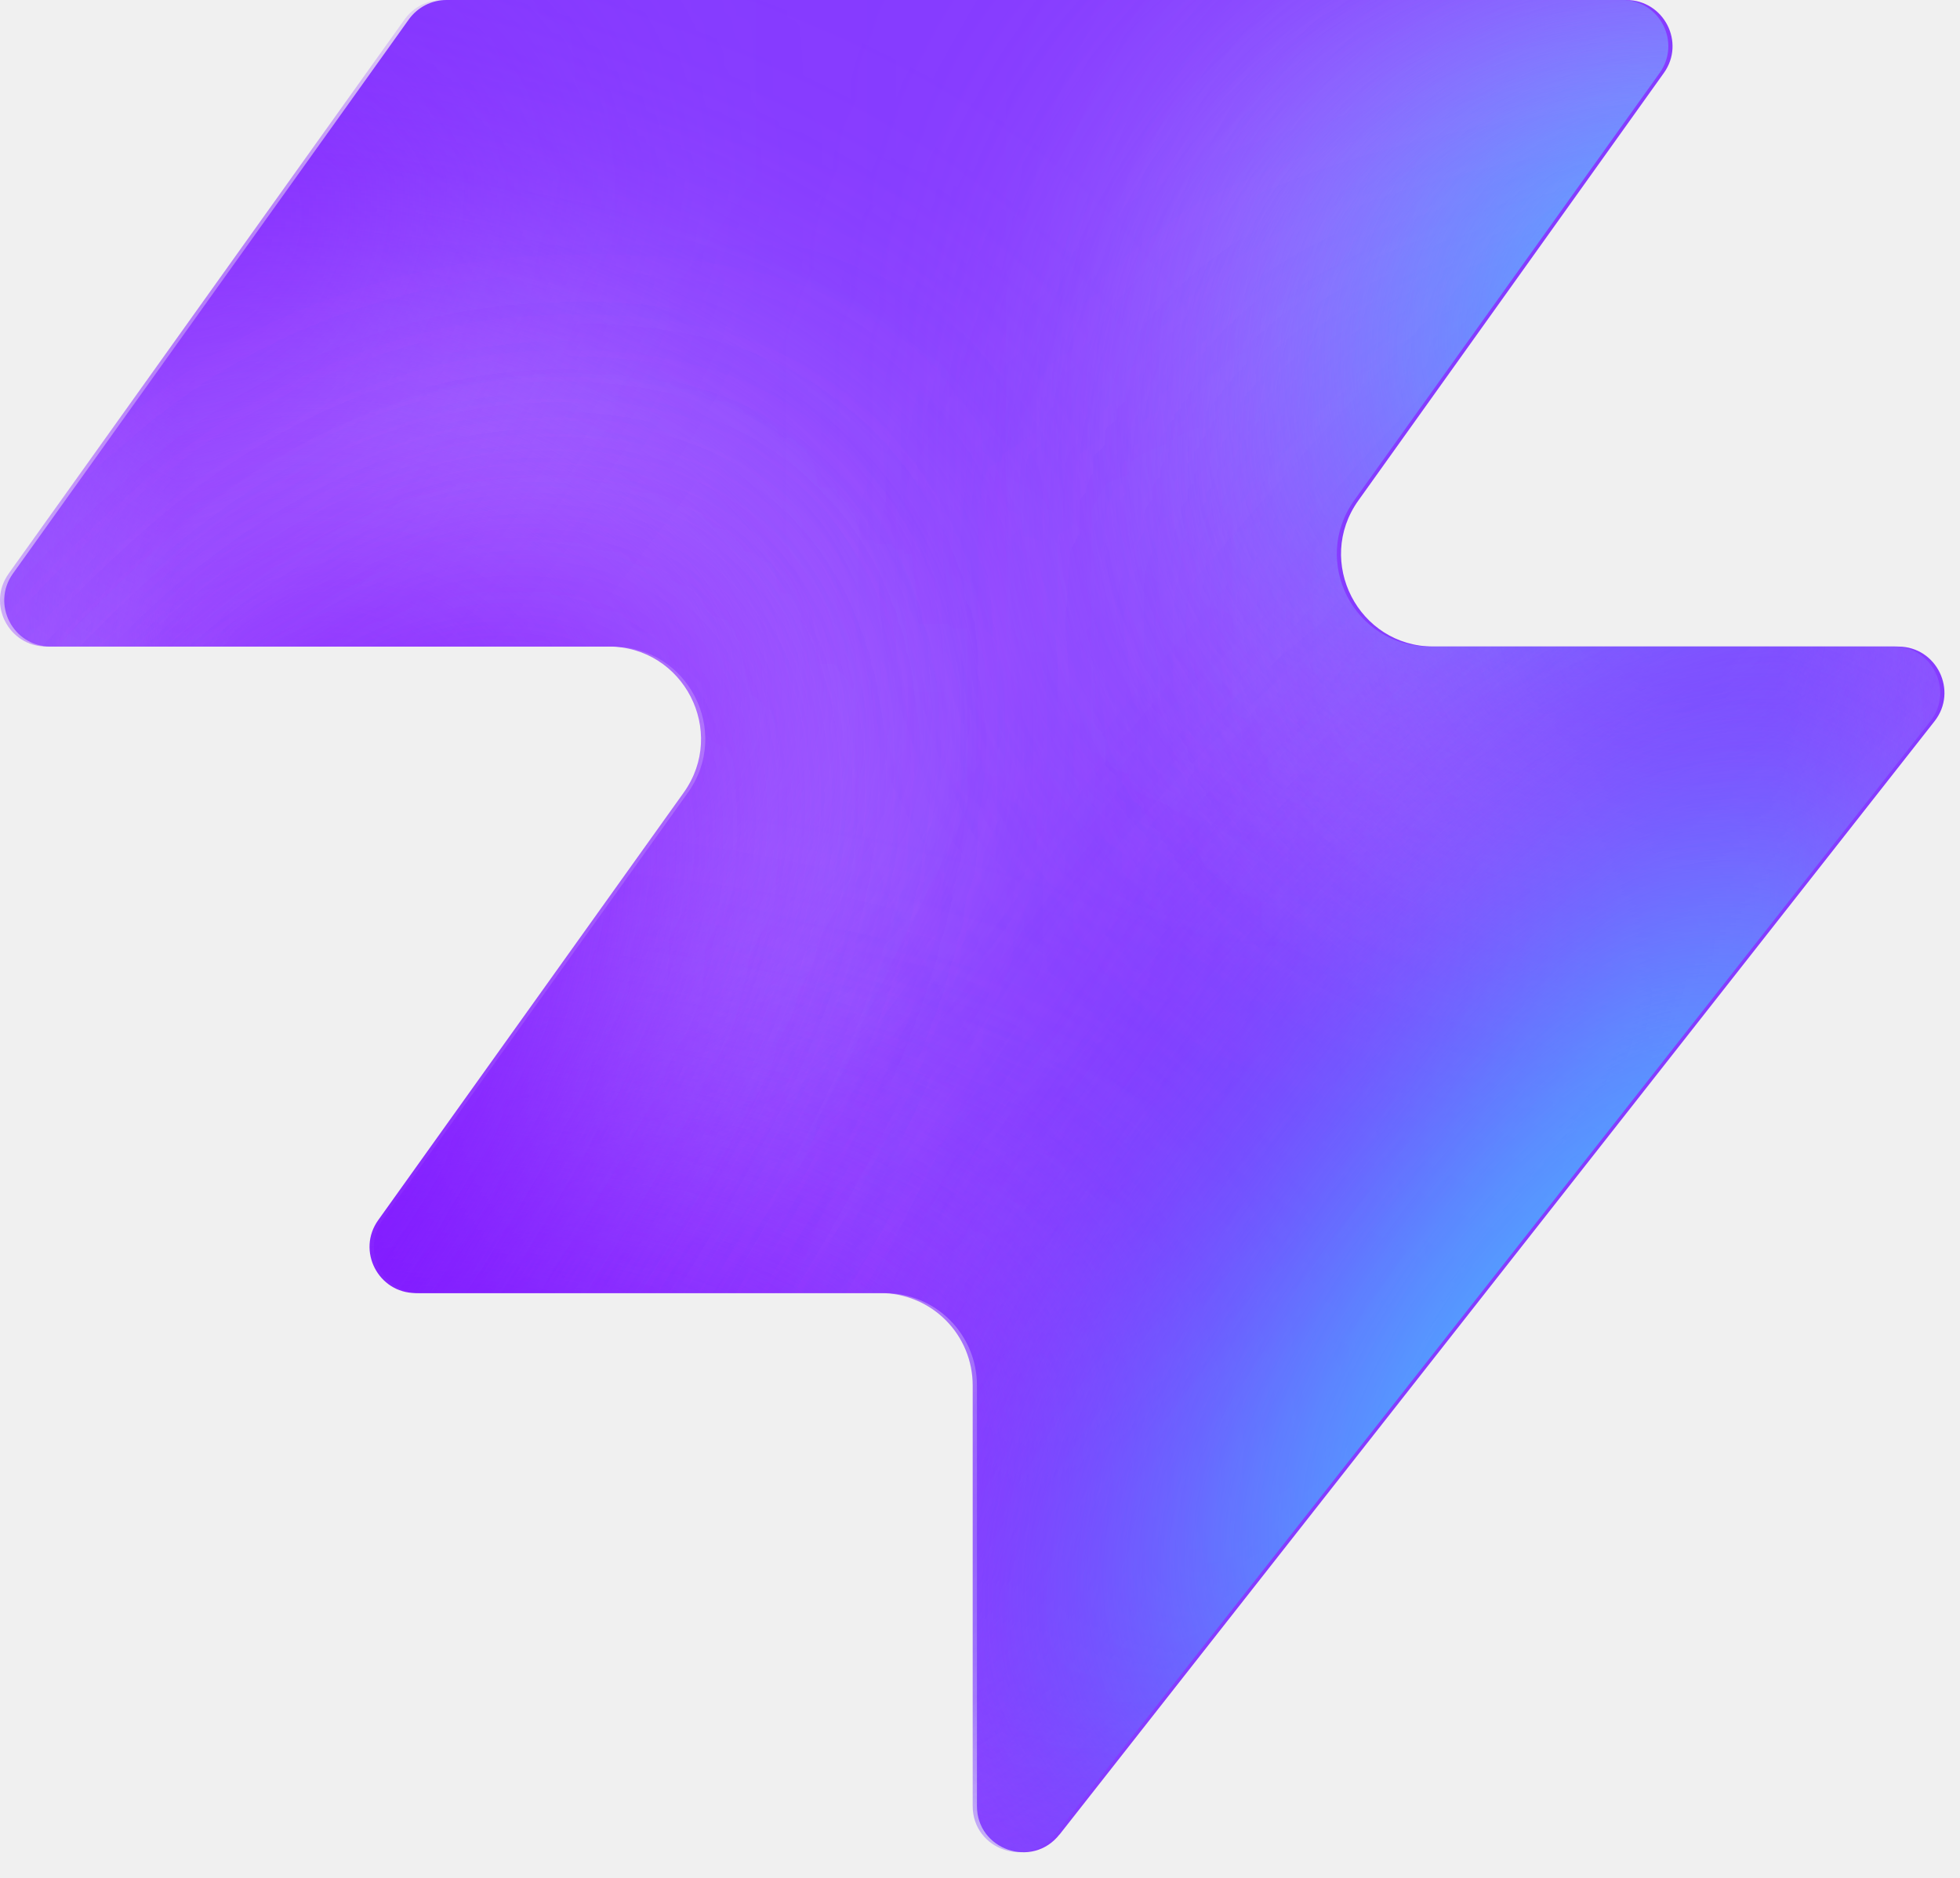
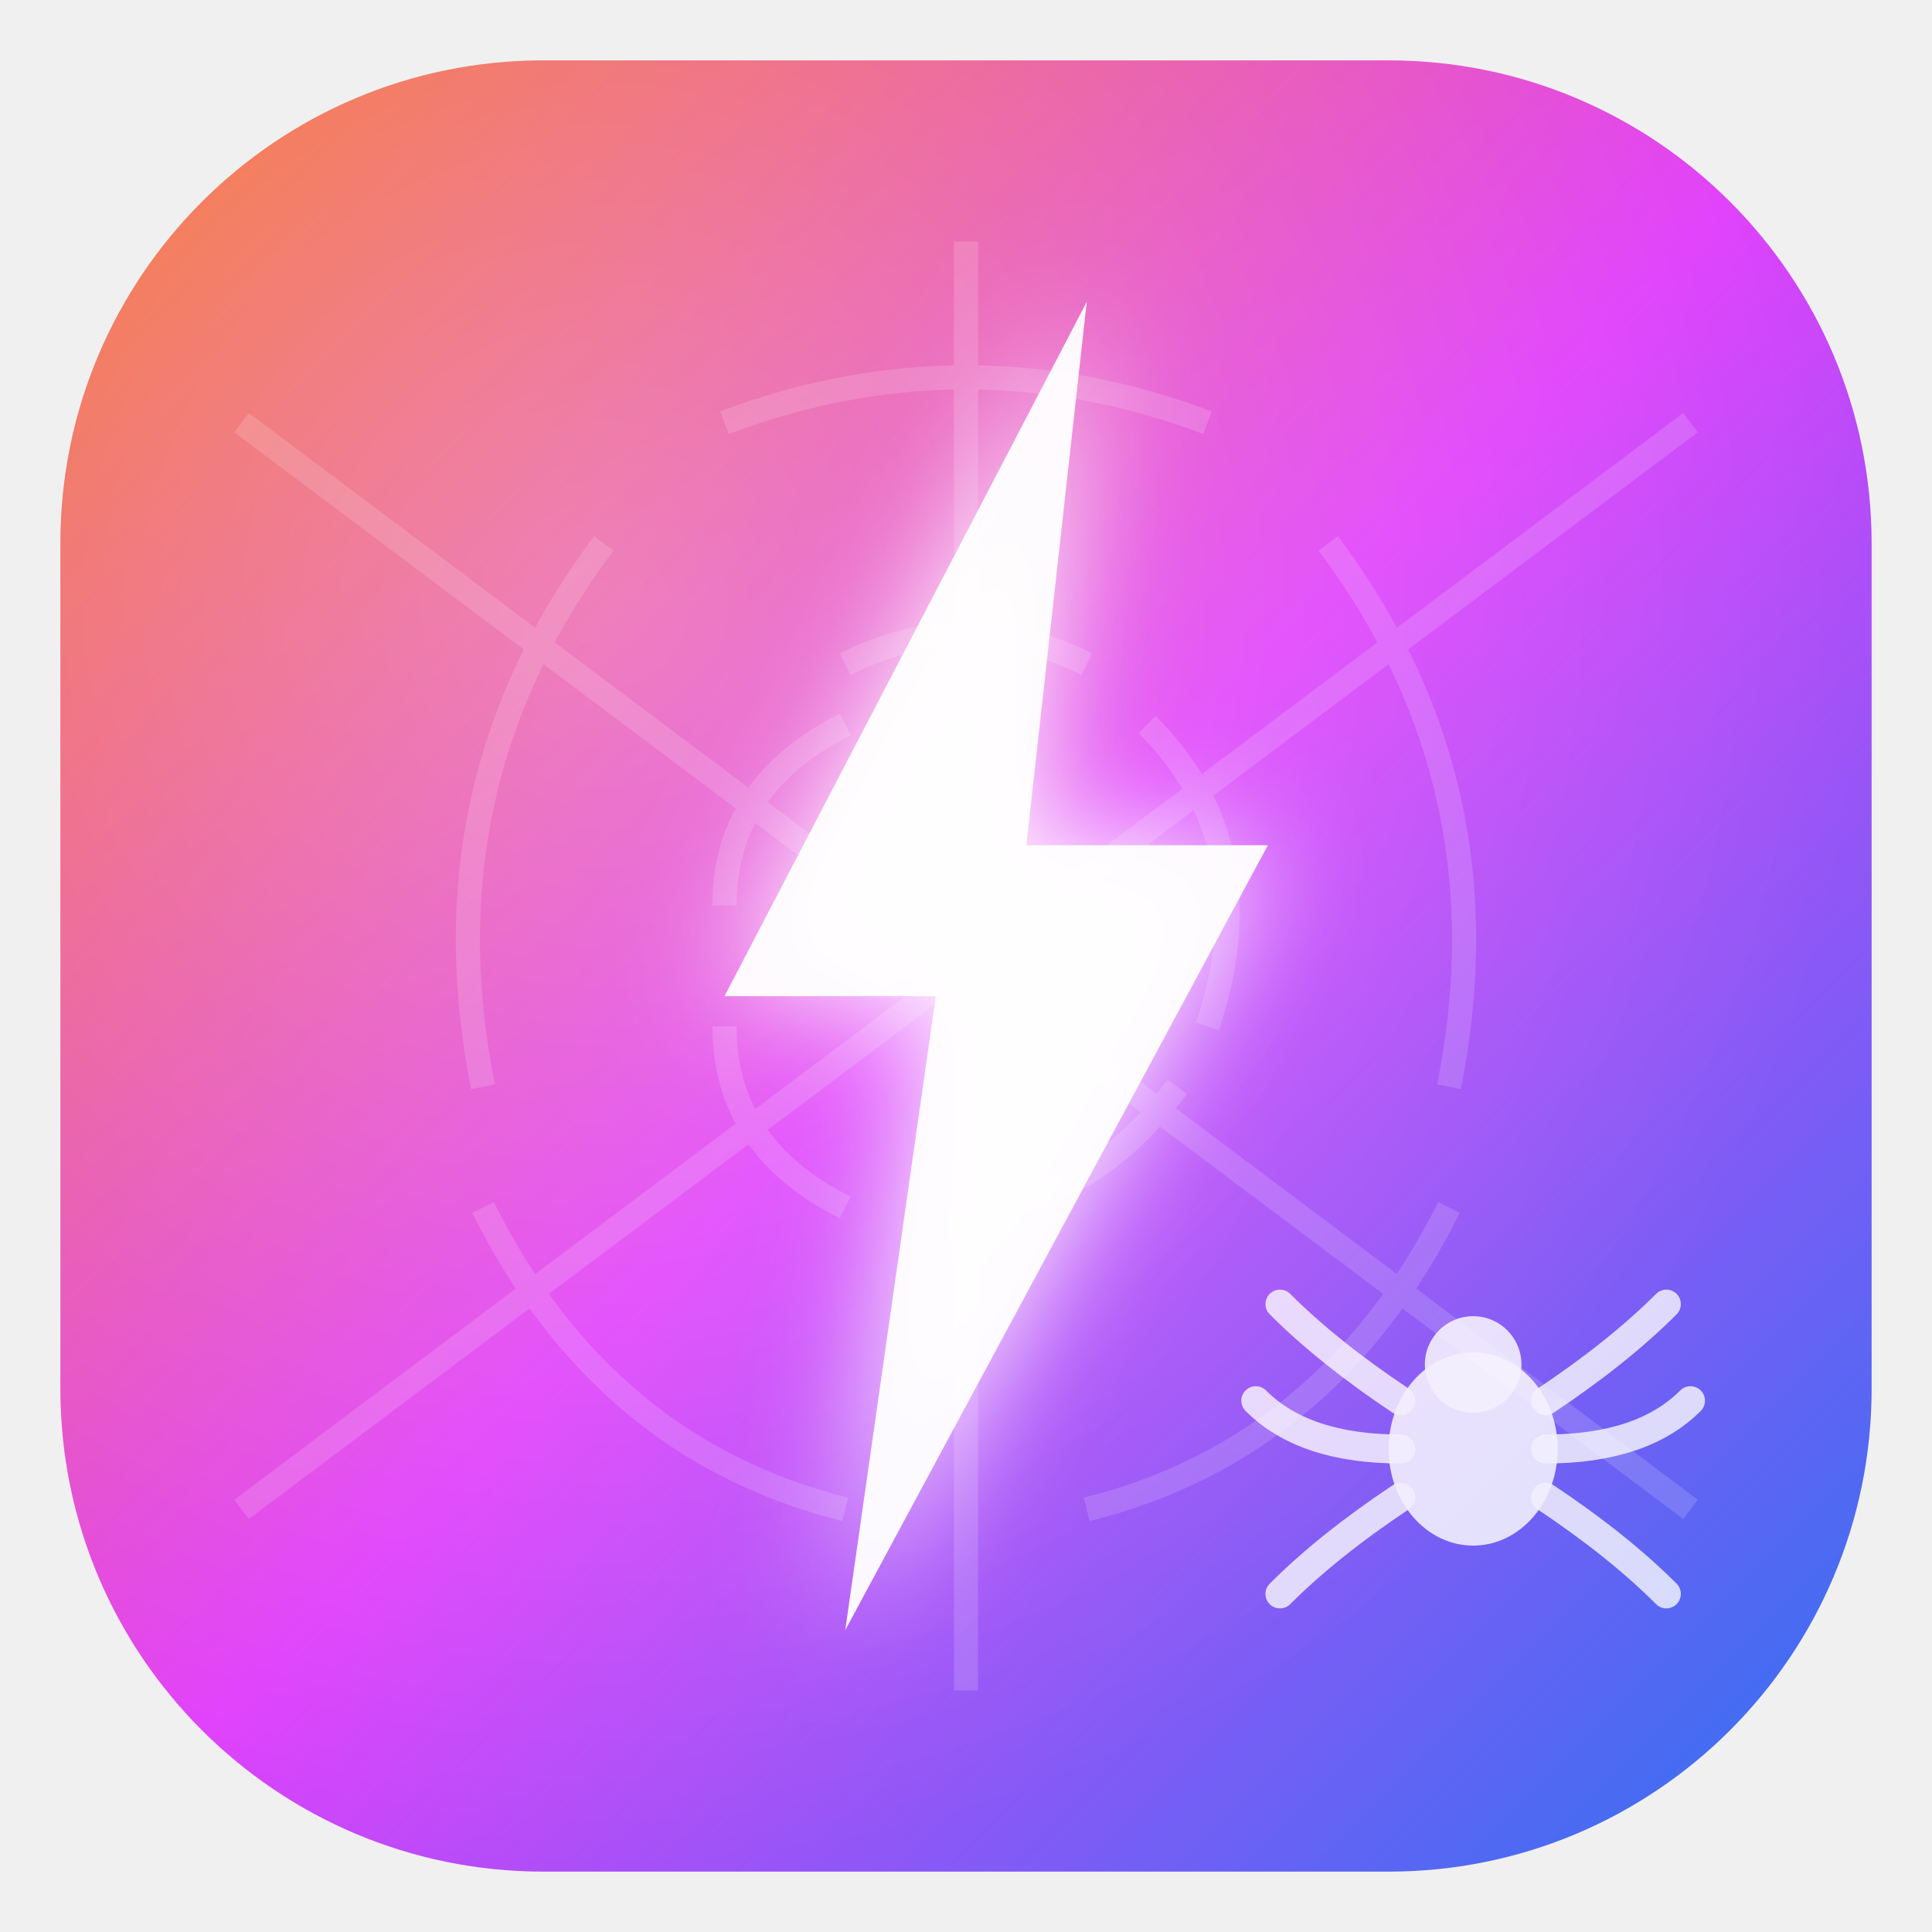
- <svg xmlns="http://www.w3.org/2000/svg" width="48" height="46" fill="none" viewBox="0 0 48 46">
-   <path fill="#863bff" d="M25.946 44.938c-.664.845-2.021.375-2.021-.698V33.937a2.26 2.26 0 0 0-2.262-2.262H10.287c-.92 0-1.456-1.04-.92-1.788l7.48-10.471c1.07-1.497 0-3.578-1.842-3.578H1.237c-.92 0-1.456-1.04-.92-1.788L10.013.474c.214-.297.556-.474.92-.474h28.894c.92 0 1.456 1.04.92 1.788l-7.48 10.471c-1.07 1.498 0 3.579 1.842 3.579h11.377c.943 0 1.473 1.088.89 1.83L25.947 44.94z" style="fill:#863bff;fill:color(display-p3 .525 .23 1);fill-opacity:1" />
-   <mask id="a" width="48" height="46" x="0" y="0" maskUnits="userSpaceOnUse" style="mask-type:alpha">
-     <path fill="#000" d="M25.842 44.938c-.664.844-2.021.375-2.021-.698V33.937a2.26 2.26 0 0 0-2.262-2.262H10.183c-.92 0-1.456-1.04-.92-1.788l7.48-10.471c1.07-1.498 0-3.579-1.842-3.579H1.133c-.92 0-1.456-1.04-.92-1.787L9.91.473c.214-.297.556-.474.92-.474h28.894c.92 0 1.456 1.04.92 1.788l-7.48 10.471c-1.07 1.498 0 3.578 1.842 3.578h11.377c.943 0 1.473 1.088.89 1.832L25.843 44.94z" style="fill:#000;fill-opacity:1" />
-   </mask>
-   <g mask="url(#a)">
-     <g filter="url(#b)">
-       <ellipse cx="5.508" cy="14.704" fill="#ede6ff" rx="5.508" ry="14.704" style="fill:#ede6ff;fill:color(display-p3 .927 .903 1);fill-opacity:1" transform="matrix(.00324 1 1 -.00324 -4.47 31.516)" />
-     </g>
-     <g filter="url(#c)">
-       <ellipse cx="10.399" cy="29.851" fill="#ede6ff" rx="10.399" ry="29.851" style="fill:#ede6ff;fill:color(display-p3 .927 .903 1);fill-opacity:1" transform="matrix(.00324 1 1 -.00324 -39.328 7.883)" />
-     </g>
-     <g filter="url(#d)">
-       <ellipse cx="5.508" cy="30.487" fill="#7e14ff" rx="5.508" ry="30.487" style="fill:#7e14ff;fill:color(display-p3 .492 .077 1);fill-opacity:1" transform="rotate(89.814 -25.913 -14.639)scale(1 -1)" />
-     </g>
-     <g filter="url(#e)">
-       <ellipse cx="5.508" cy="30.599" fill="#7e14ff" rx="5.508" ry="30.599" style="fill:#7e14ff;fill:color(display-p3 .492 .077 1);fill-opacity:1" transform="rotate(89.814 -32.644 -3.334)scale(1 -1)" />
-     </g>
-     <g filter="url(#f)">
-       <ellipse cx="5.508" cy="30.599" fill="#7e14ff" rx="5.508" ry="30.599" style="fill:#7e14ff;fill:color(display-p3 .492 .077 1);fill-opacity:1" transform="matrix(.00324 1 1 -.00324 -34.34 30.47)" />
-     </g>
-     <g filter="url(#g)">
-       <ellipse cx="14.072" cy="22.078" fill="#ede6ff" rx="14.072" ry="22.078" style="fill:#ede6ff;fill:color(display-p3 .927 .903 1);fill-opacity:1" transform="rotate(93.35 24.506 48.493)scale(-1 1)" />
-     </g>
-     <g filter="url(#h)">
-       <ellipse cx="3.47" cy="21.501" fill="#7e14ff" rx="3.47" ry="21.501" style="fill:#7e14ff;fill:color(display-p3 .492 .077 1);fill-opacity:1" transform="rotate(89.009 28.708 47.59)scale(-1 1)" />
-     </g>
-     <g filter="url(#i)">
-       <ellipse cx="3.47" cy="21.501" fill="#7e14ff" rx="3.47" ry="21.501" style="fill:#7e14ff;fill:color(display-p3 .492 .077 1);fill-opacity:1" transform="rotate(89.009 28.708 47.59)scale(-1 1)" />
-     </g>
-     <g filter="url(#j)">
-       <ellipse cx=".387" cy="8.972" fill="#7e14ff" rx="4.407" ry="29.108" style="fill:#7e14ff;fill:color(display-p3 .492 .077 1);fill-opacity:1" transform="rotate(39.51 .387 8.972)" />
-     </g>
-     <g filter="url(#k)">
-       <ellipse cx="47.523" cy="-6.092" fill="#7e14ff" rx="4.407" ry="29.108" style="fill:#7e14ff;fill:color(display-p3 .492 .077 1);fill-opacity:1" transform="rotate(37.892 47.523 -6.092)" />
-     </g>
-     <g filter="url(#l)">
-       <ellipse cx="41.412" cy="6.333" fill="#47bfff" rx="5.971" ry="9.665" style="fill:#47bfff;fill:color(display-p3 .28 .748 1);fill-opacity:1" transform="rotate(37.892 41.412 6.333)" />
-     </g>
-     <g filter="url(#m)">
-       <ellipse cx="-1.879" cy="38.332" fill="#7e14ff" rx="4.407" ry="29.108" style="fill:#7e14ff;fill:color(display-p3 .492 .077 1);fill-opacity:1" transform="rotate(37.892 -1.88 38.332)" />
-     </g>
-     <g filter="url(#n)">
-       <ellipse cx="-1.879" cy="38.332" fill="#7e14ff" rx="4.407" ry="29.108" style="fill:#7e14ff;fill:color(display-p3 .492 .077 1);fill-opacity:1" transform="rotate(37.892 -1.88 38.332)" />
-     </g>
-     <g filter="url(#o)">
-       <ellipse cx="35.651" cy="29.907" fill="#7e14ff" rx="4.407" ry="29.108" style="fill:#7e14ff;fill:color(display-p3 .492 .077 1);fill-opacity:1" transform="rotate(37.892 35.651 29.907)" />
-     </g>
-     <g filter="url(#p)">
-       <ellipse cx="38.418" cy="32.4" fill="#47bfff" rx="5.971" ry="15.297" style="fill:#47bfff;fill:color(display-p3 .28 .748 1);fill-opacity:1" transform="rotate(37.892 38.418 32.4)" />
+ <svg xmlns="http://www.w3.org/2000/svg" width="64" height="64" viewBox="0 0 64 64" fill="none">
+   <defs>
+     <linearGradient id="fg1" x1="0%" y1="0%" x2="100%" y2="100%">
+       <stop offset="0%" stop-color="#F57224" />
+       <stop offset="50%" stop-color="#E040FB" />
+       <stop offset="100%" stop-color="#2874F0" />
+     </linearGradient>
+     <radialGradient id="fg2" cx="30%" cy="30%" r="70%">
+       <stop offset="0%" stop-color="rgba(255,255,255,0.25)" />
+       <stop offset="100%" stop-color="rgba(255,255,255,0)" />
+     </radialGradient>
+     <filter id="glow" x="-20%" y="-20%" width="140%" height="140%">
+       <feGaussianBlur stdDeviation="2" result="blur" />
+       <feMerge>
+         <feMergeNode in="blur" />
+         <feMergeNode in="SourceGraphic" />
+       </feMerge>
+     </filter>
+   </defs>
+   <rect x="2" y="2" width="60" height="60" rx="16" fill="url(#fg1)" />
+   <rect x="2" y="2" width="60" height="60" rx="16" fill="url(#fg2)" />
+   <g opacity="0.15" stroke="white" stroke-width="0.8">
+     <line x1="32" y1="32" x2="32" y2="8" />
+     <line x1="32" y1="32" x2="56" y2="14" />
+     <line x1="32" y1="32" x2="56" y2="50" />
+     <line x1="32" y1="32" x2="32" y2="56" />
+     <line x1="32" y1="32" x2="8" y2="50" />
+     <line x1="32" y1="32" x2="8" y2="14" />
+     <path d="M 24 14 Q 32 11, 40 14" fill="none" />
+     <path d="M 44 18 Q 50 26, 48 36" fill="none" />
+     <path d="M 48 40 Q 44 48, 36 50" fill="none" />
+     <path d="M 28 50 Q 20 48, 16 40" fill="none" />
+     <path d="M 16 36 Q 14 26, 20 18" fill="none" />
+     <path d="M 28 22 Q 32 20, 36 22" fill="none" />
+     <path d="M 38 24 Q 42 28, 40 34" fill="none" />
+     <path d="M 39 36 Q 36 40, 32 40" fill="none" />
+     <path d="M 28 40 Q 24 38, 24 34" fill="none" />
+     <path d="M 24 30 Q 24 26, 28 24" fill="none" />
+   </g>
+   <g filter="url(#glow)">
+     <path d="M 36 10 L 24 33 L 31 33 L 28 54 L 42 28 L 34 28 Z" fill="white" opacity="0.95" />
+   </g>
+   <g transform="translate(44, 44) scale(0.8)" opacity="0.9">
+     <ellipse cx="6" cy="5" rx="3.5" ry="4" fill="white" opacity="0.9" />
+     <circle cx="6" cy="1.5" r="2" fill="white" opacity="0.9" />
+     <g stroke="white" stroke-width="1.2" stroke-linecap="round" opacity="0.85">
+       <path d="M 3 3 Q 0 1, -2 -1" fill="none" />
+       <path d="M 3 5 Q -1 5, -3 3" fill="none" />
+       <path d="M 3 7 Q 0 9, -2 11" fill="none" />
+       <path d="M 9 3 Q 12 1, 14 -1" fill="none" />
+       <path d="M 9 5 Q 13 5, 15 3" fill="none" />
+       <path d="M 9 7 Q 12 9, 14 11" fill="none" />
    </g>
  </g>
-   <defs>
-     <filter id="b" width="60.045" height="41.654" x="-19.77" y="16.149" color-interpolation-filters="sRGB" filterUnits="userSpaceOnUse">
-       <feFlood flood-opacity="0" result="BackgroundImageFix" />
-       <feBlend in="SourceGraphic" in2="BackgroundImageFix" result="shape" />
-       <feGaussianBlur result="effect1_foregroundBlur_2002_17158" stdDeviation="7.659" />
-     </filter>
-     <filter id="c" width="90.34" height="51.437" x="-54.613" y="-7.533" color-interpolation-filters="sRGB" filterUnits="userSpaceOnUse">
-       <feFlood flood-opacity="0" result="BackgroundImageFix" />
-       <feBlend in="SourceGraphic" in2="BackgroundImageFix" result="shape" />
-       <feGaussianBlur result="effect1_foregroundBlur_2002_17158" stdDeviation="7.659" />
-     </filter>
-     <filter id="d" width="79.355" height="29.4" x="-49.64" y="2.03" color-interpolation-filters="sRGB" filterUnits="userSpaceOnUse">
-       <feFlood flood-opacity="0" result="BackgroundImageFix" />
-       <feBlend in="SourceGraphic" in2="BackgroundImageFix" result="shape" />
-       <feGaussianBlur result="effect1_foregroundBlur_2002_17158" stdDeviation="4.596" />
-     </filter>
-     <filter id="e" width="79.579" height="29.4" x="-45.045" y="20.029" color-interpolation-filters="sRGB" filterUnits="userSpaceOnUse">
-       <feFlood flood-opacity="0" result="BackgroundImageFix" />
-       <feBlend in="SourceGraphic" in2="BackgroundImageFix" result="shape" />
-       <feGaussianBlur result="effect1_foregroundBlur_2002_17158" stdDeviation="4.596" />
-     </filter>
-     <filter id="f" width="79.579" height="29.4" x="-43.513" y="21.178" color-interpolation-filters="sRGB" filterUnits="userSpaceOnUse">
-       <feFlood flood-opacity="0" result="BackgroundImageFix" />
-       <feBlend in="SourceGraphic" in2="BackgroundImageFix" result="shape" />
-       <feGaussianBlur result="effect1_foregroundBlur_2002_17158" stdDeviation="4.596" />
-     </filter>
-     <filter id="g" width="74.749" height="58.852" x="15.756" y="-17.901" color-interpolation-filters="sRGB" filterUnits="userSpaceOnUse">
-       <feFlood flood-opacity="0" result="BackgroundImageFix" />
-       <feBlend in="SourceGraphic" in2="BackgroundImageFix" result="shape" />
-       <feGaussianBlur result="effect1_foregroundBlur_2002_17158" stdDeviation="7.659" />
-     </filter>
-     <filter id="h" width="61.377" height="25.362" x="23.548" y="2.284" color-interpolation-filters="sRGB" filterUnits="userSpaceOnUse">
-       <feFlood flood-opacity="0" result="BackgroundImageFix" />
-       <feBlend in="SourceGraphic" in2="BackgroundImageFix" result="shape" />
-       <feGaussianBlur result="effect1_foregroundBlur_2002_17158" stdDeviation="4.596" />
-     </filter>
-     <filter id="i" width="61.377" height="25.362" x="23.548" y="2.284" color-interpolation-filters="sRGB" filterUnits="userSpaceOnUse">
-       <feFlood flood-opacity="0" result="BackgroundImageFix" />
-       <feBlend in="SourceGraphic" in2="BackgroundImageFix" result="shape" />
-       <feGaussianBlur result="effect1_foregroundBlur_2002_17158" stdDeviation="4.596" />
-     </filter>
-     <filter id="j" width="56.045" height="63.649" x="-27.636" y="-22.853" color-interpolation-filters="sRGB" filterUnits="userSpaceOnUse">
-       <feFlood flood-opacity="0" result="BackgroundImageFix" />
-       <feBlend in="SourceGraphic" in2="BackgroundImageFix" result="shape" />
-       <feGaussianBlur result="effect1_foregroundBlur_2002_17158" stdDeviation="4.596" />
-     </filter>
-     <filter id="k" width="54.814" height="64.646" x="20.116" y="-38.415" color-interpolation-filters="sRGB" filterUnits="userSpaceOnUse">
-       <feFlood flood-opacity="0" result="BackgroundImageFix" />
-       <feBlend in="SourceGraphic" in2="BackgroundImageFix" result="shape" />
-       <feGaussianBlur result="effect1_foregroundBlur_2002_17158" stdDeviation="4.596" />
-     </filter>
-     <filter id="l" width="33.541" height="35.313" x="24.641" y="-11.323" color-interpolation-filters="sRGB" filterUnits="userSpaceOnUse">
-       <feFlood flood-opacity="0" result="BackgroundImageFix" />
-       <feBlend in="SourceGraphic" in2="BackgroundImageFix" result="shape" />
-       <feGaussianBlur result="effect1_foregroundBlur_2002_17158" stdDeviation="4.596" />
-     </filter>
-     <filter id="m" width="54.814" height="64.646" x="-29.286" y="6.009" color-interpolation-filters="sRGB" filterUnits="userSpaceOnUse">
-       <feFlood flood-opacity="0" result="BackgroundImageFix" />
-       <feBlend in="SourceGraphic" in2="BackgroundImageFix" result="shape" />
-       <feGaussianBlur result="effect1_foregroundBlur_2002_17158" stdDeviation="4.596" />
-     </filter>
-     <filter id="n" width="54.814" height="64.646" x="-29.286" y="6.009" color-interpolation-filters="sRGB" filterUnits="userSpaceOnUse">
-       <feFlood flood-opacity="0" result="BackgroundImageFix" />
-       <feBlend in="SourceGraphic" in2="BackgroundImageFix" result="shape" />
-       <feGaussianBlur result="effect1_foregroundBlur_2002_17158" stdDeviation="4.596" />
-     </filter>
-     <filter id="o" width="54.814" height="64.646" x="8.244" y="-2.416" color-interpolation-filters="sRGB" filterUnits="userSpaceOnUse">
-       <feFlood flood-opacity="0" result="BackgroundImageFix" />
-       <feBlend in="SourceGraphic" in2="BackgroundImageFix" result="shape" />
-       <feGaussianBlur result="effect1_foregroundBlur_2002_17158" stdDeviation="4.596" />
-     </filter>
-     <filter id="p" width="39.409" height="43.623" x="18.713" y="10.588" color-interpolation-filters="sRGB" filterUnits="userSpaceOnUse">
-       <feFlood flood-opacity="0" result="BackgroundImageFix" />
-       <feBlend in="SourceGraphic" in2="BackgroundImageFix" result="shape" />
-       <feGaussianBlur result="effect1_foregroundBlur_2002_17158" stdDeviation="4.596" />
-     </filter>
-   </defs>
</svg>
